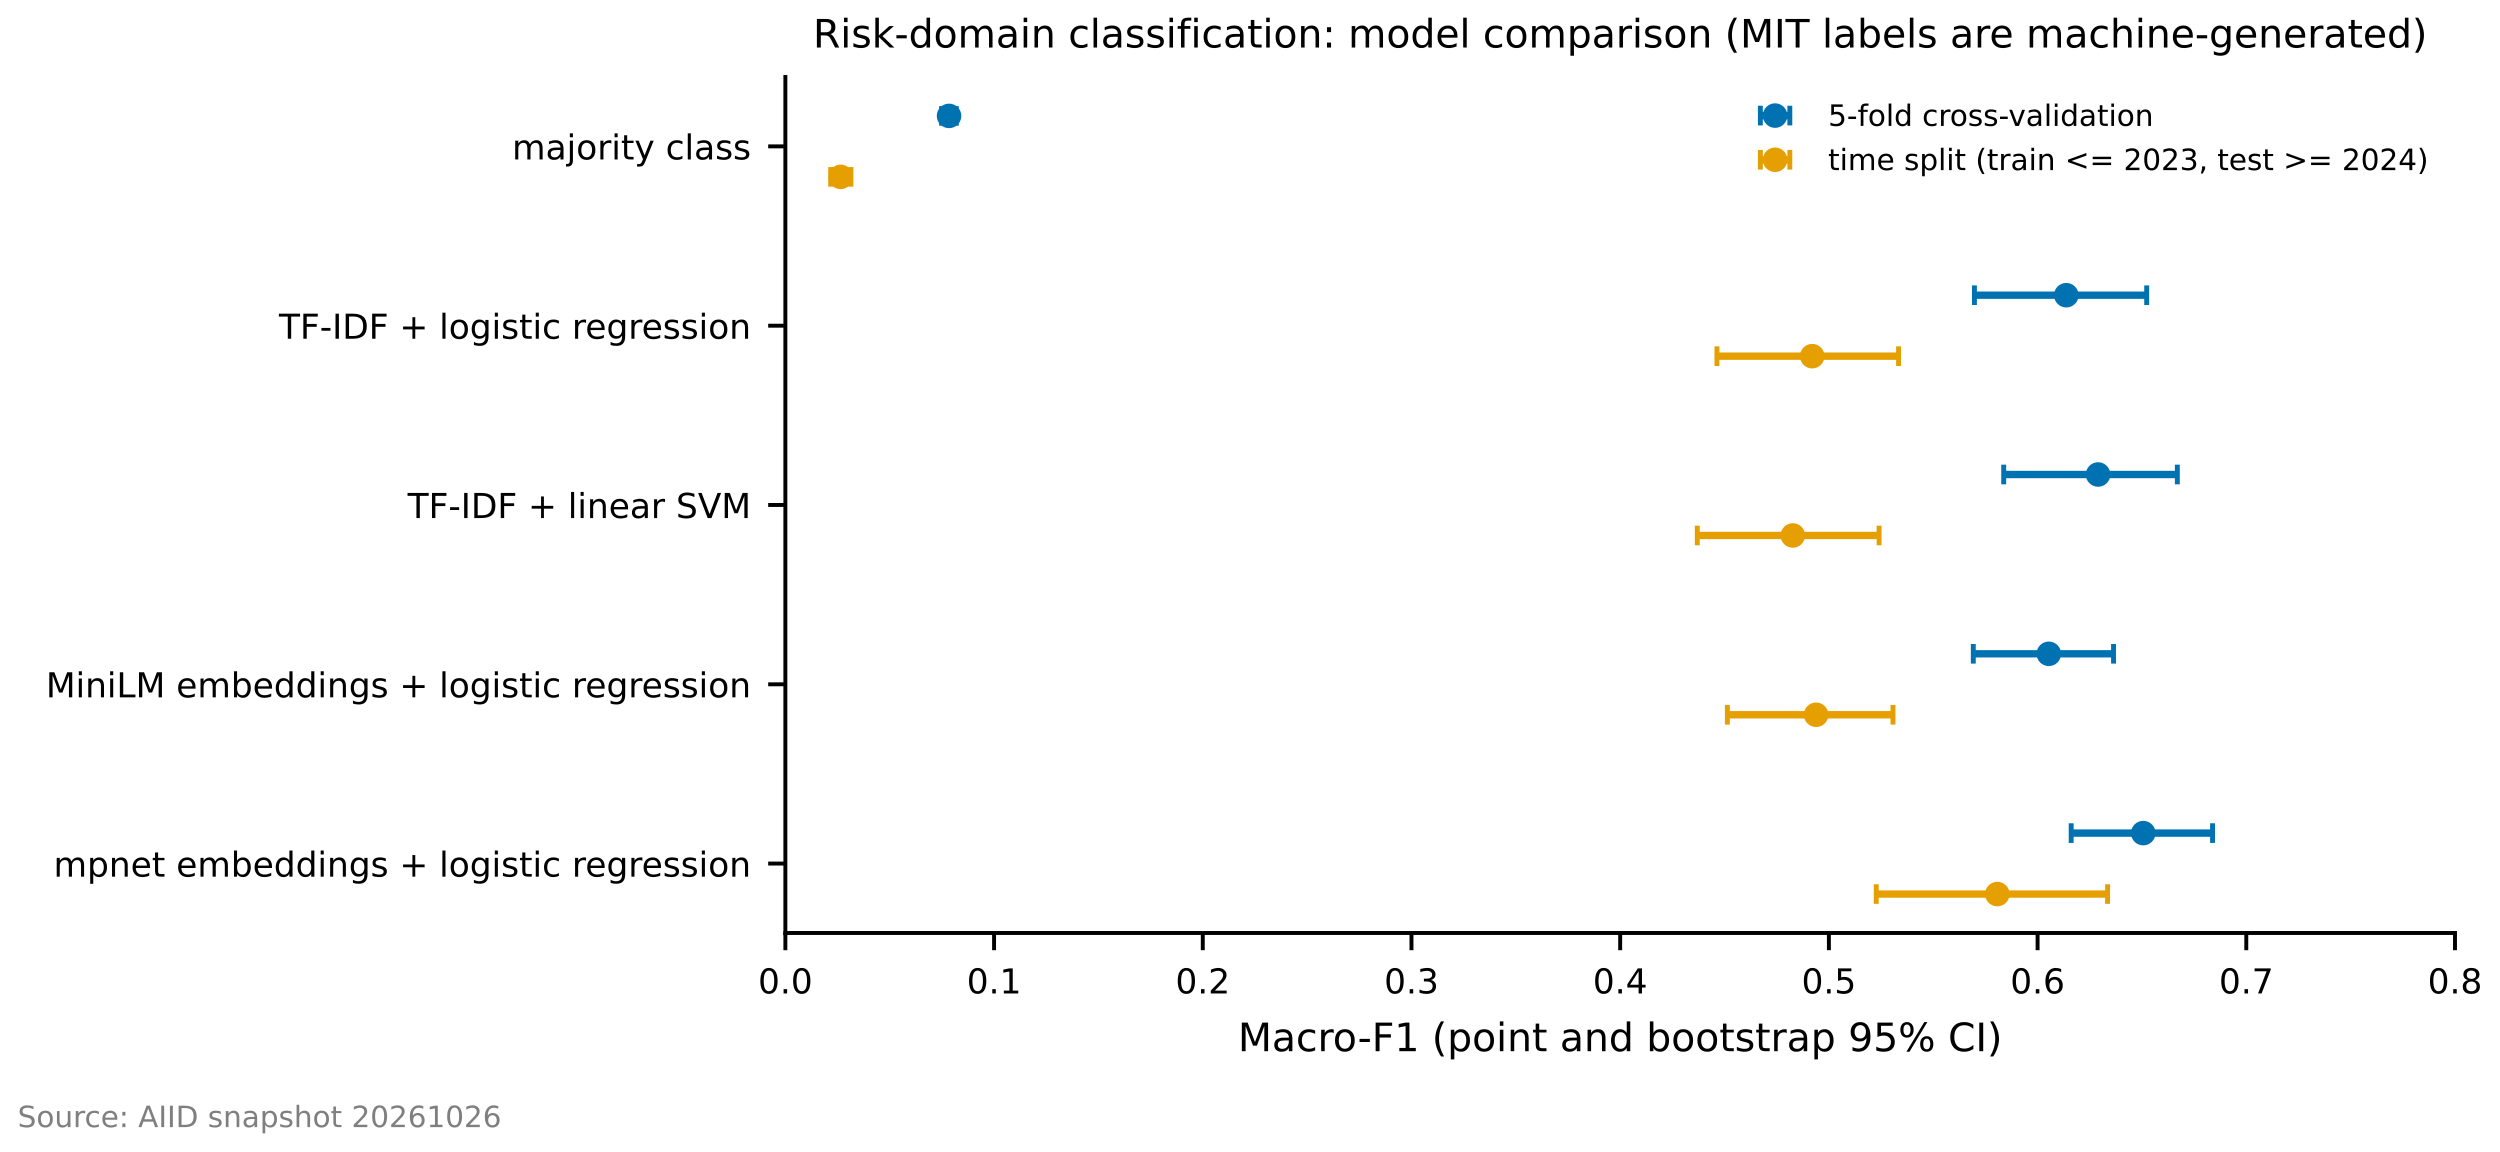
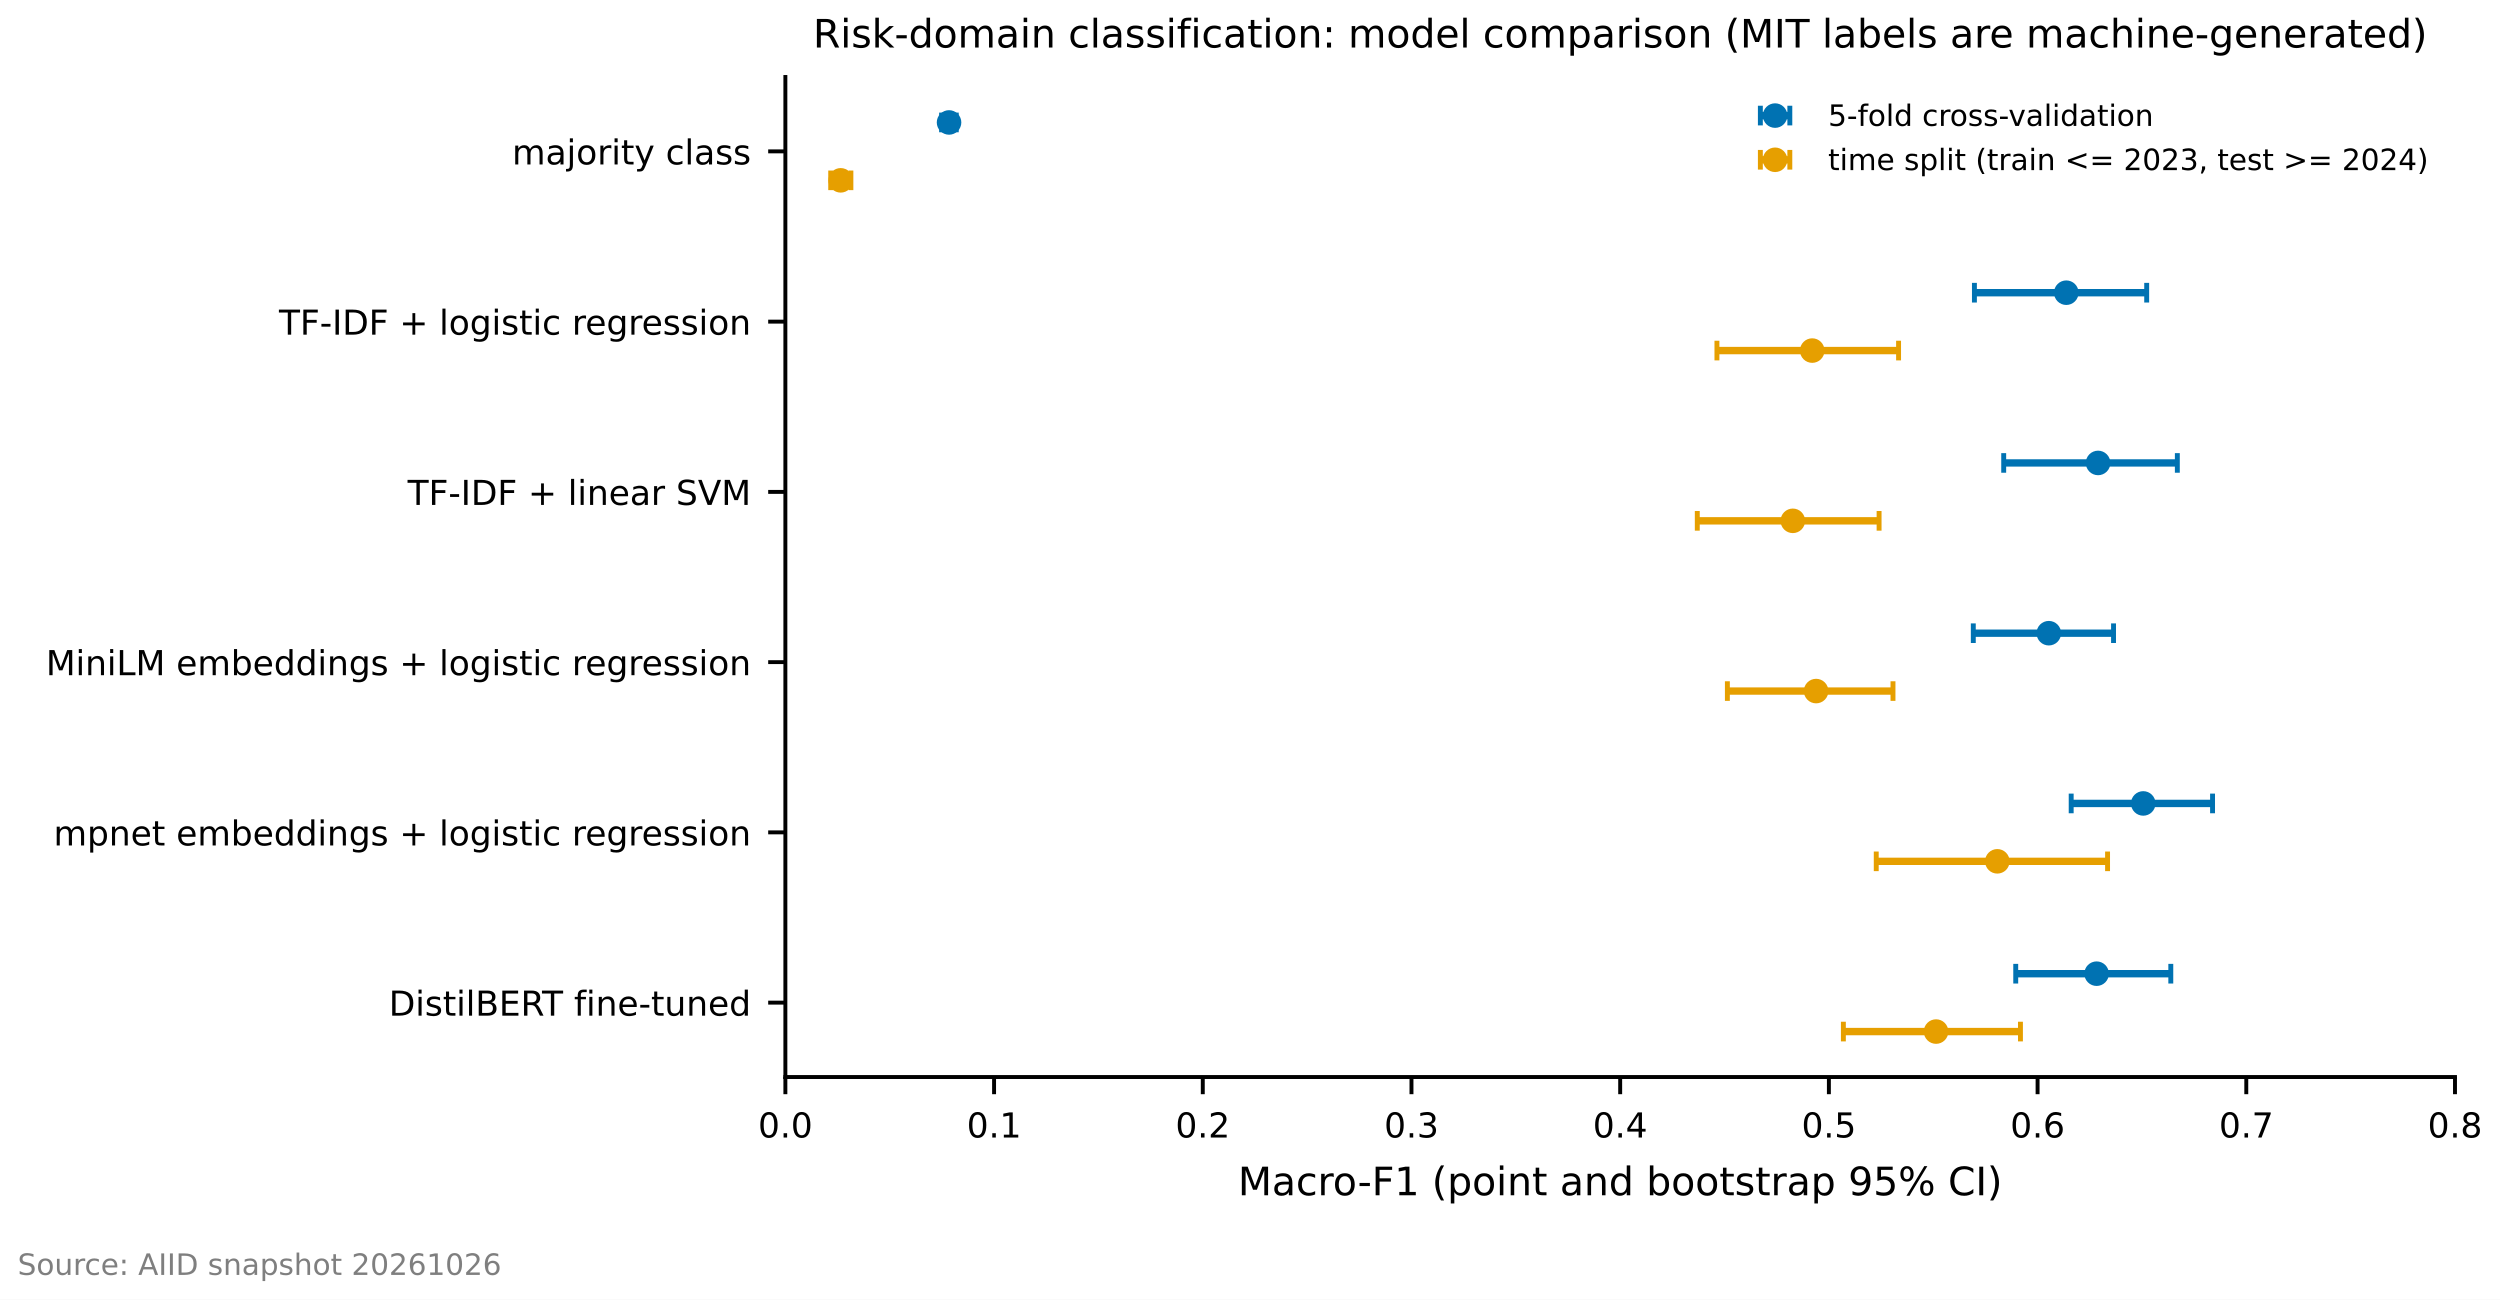
- <svg xmlns="http://www.w3.org/2000/svg" xmlns:xlink="http://www.w3.org/1999/xlink" width="509.091pt" height="234.571pt" viewBox="0 0 509.091 234.571" version="1.1">
+ <svg xmlns="http://www.w3.org/2000/svg" xmlns:xlink="http://www.w3.org/1999/xlink" width="509.091pt" height="264.66pt" viewBox="0 0 509.091 264.66" version="1.1">
  <defs>
    <style type="text/css">*{stroke-linejoin: round; stroke-linecap: butt}</style>
  </defs>
  <g id="figure_1">
    <g id="patch_1">
-       <path d="M 0 234.571  L 509.091 234.571  L 509.091 0  L 0 0  z " style="fill: #ffffff" />
+       <path d="M 0 264.66  L 509.091 264.66  L 509.091 0  L 0 0  z " style="fill: #ffffff" />
    </g>
    <g id="axes_1">
      <g id="patch_2">
-         <path d="M 159.93 189.989  L 499.925 189.989  L 499.925 15.679  L 159.93 15.679  z " style="fill: #ffffff" />
+         <path d="M 159.93 219.322  L 499.925 219.322  L 499.925 15.679  L 159.93 15.679  z " style="fill: #ffffff" />
      </g>
      <g id="matplotlib.axis_1">
        <g id="xtick_1">
          <g id="line2d_1">
            <defs>
              <path id="m00cbd2141d" d="M 0 0  L 0 3.5  " style="stroke: #000000; stroke-width: 0.8" />
            </defs>
            <g>
-               <use xlink:href="#m00cbd2141d" x="159.93" y="189.989" style="stroke: #000000; stroke-width: 0.8" />
+               <use xlink:href="#m00cbd2141d" x="159.93" y="219.322" style="stroke: #000000; stroke-width: 0.8" />
            </g>
          </g>
          <g id="text_1">
-             <text style="font-size: 7px; font-family: 'DejaVu Sans', 'Bitstream Vera Sans', 'Computer Modern Sans Serif', 'Lucida Grande', 'Verdana', 'Geneva', 'Lucid', 'Arial', 'Helvetica', 'Avant Garde', sans-serif; text-anchor: middle" x="159.93" y="202.307" transform="rotate(-0 159.9298 202.3072)">0.0</text>
+             <text style="font-size: 7px; font-family: 'DejaVu Sans', 'Bitstream Vera Sans', 'Computer Modern Sans Serif', 'Lucida Grande', 'Verdana', 'Geneva', 'Lucid', 'Arial', 'Helvetica', 'Avant Garde', sans-serif; text-anchor: middle" x="159.93" y="231.64" transform="rotate(-0 159.9298 231.64)">0.0</text>
          </g>
        </g>
        <g id="xtick_2">
          <g id="line2d_2">
            <g>
-               <use xlink:href="#m00cbd2141d" x="202.429" y="189.989" style="stroke: #000000; stroke-width: 0.8" />
+               <use xlink:href="#m00cbd2141d" x="202.429" y="219.322" style="stroke: #000000; stroke-width: 0.8" />
            </g>
          </g>
          <g id="text_2">
-             <text style="font-size: 7px; font-family: 'DejaVu Sans', 'Bitstream Vera Sans', 'Computer Modern Sans Serif', 'Lucida Grande', 'Verdana', 'Geneva', 'Lucid', 'Arial', 'Helvetica', 'Avant Garde', sans-serif; text-anchor: middle" x="202.429" y="202.307" transform="rotate(-0 202.4292 202.3072)">0.1</text>
+             <text style="font-size: 7px; font-family: 'DejaVu Sans', 'Bitstream Vera Sans', 'Computer Modern Sans Serif', 'Lucida Grande', 'Verdana', 'Geneva', 'Lucid', 'Arial', 'Helvetica', 'Avant Garde', sans-serif; text-anchor: middle" x="202.429" y="231.64" transform="rotate(-0 202.4292 231.64)">0.1</text>
          </g>
        </g>
        <g id="xtick_3">
          <g id="line2d_3">
            <g>
-               <use xlink:href="#m00cbd2141d" x="244.929" y="189.989" style="stroke: #000000; stroke-width: 0.8" />
+               <use xlink:href="#m00cbd2141d" x="244.929" y="219.322" style="stroke: #000000; stroke-width: 0.8" />
            </g>
          </g>
          <g id="text_3">
-             <text style="font-size: 7px; font-family: 'DejaVu Sans', 'Bitstream Vera Sans', 'Computer Modern Sans Serif', 'Lucida Grande', 'Verdana', 'Geneva', 'Lucid', 'Arial', 'Helvetica', 'Avant Garde', sans-serif; text-anchor: middle" x="244.929" y="202.307" transform="rotate(-0 244.9286 202.3072)">0.2</text>
+             <text style="font-size: 7px; font-family: 'DejaVu Sans', 'Bitstream Vera Sans', 'Computer Modern Sans Serif', 'Lucida Grande', 'Verdana', 'Geneva', 'Lucid', 'Arial', 'Helvetica', 'Avant Garde', sans-serif; text-anchor: middle" x="244.929" y="231.64" transform="rotate(-0 244.9286 231.64)">0.2</text>
          </g>
        </g>
        <g id="xtick_4">
          <g id="line2d_4">
            <g>
-               <use xlink:href="#m00cbd2141d" x="287.428" y="189.989" style="stroke: #000000; stroke-width: 0.8" />
+               <use xlink:href="#m00cbd2141d" x="287.428" y="219.322" style="stroke: #000000; stroke-width: 0.8" />
            </g>
          </g>
          <g id="text_4">
-             <text style="font-size: 7px; font-family: 'DejaVu Sans', 'Bitstream Vera Sans', 'Computer Modern Sans Serif', 'Lucida Grande', 'Verdana', 'Geneva', 'Lucid', 'Arial', 'Helvetica', 'Avant Garde', sans-serif; text-anchor: middle" x="287.428" y="202.307" transform="rotate(-0 287.4279 202.3072)">0.3</text>
+             <text style="font-size: 7px; font-family: 'DejaVu Sans', 'Bitstream Vera Sans', 'Computer Modern Sans Serif', 'Lucida Grande', 'Verdana', 'Geneva', 'Lucid', 'Arial', 'Helvetica', 'Avant Garde', sans-serif; text-anchor: middle" x="287.428" y="231.64" transform="rotate(-0 287.4279 231.64)">0.3</text>
          </g>
        </g>
        <g id="xtick_5">
          <g id="line2d_5">
            <g>
-               <use xlink:href="#m00cbd2141d" x="329.927" y="189.989" style="stroke: #000000; stroke-width: 0.8" />
+               <use xlink:href="#m00cbd2141d" x="329.927" y="219.322" style="stroke: #000000; stroke-width: 0.8" />
            </g>
          </g>
          <g id="text_5">
-             <text style="font-size: 7px; font-family: 'DejaVu Sans', 'Bitstream Vera Sans', 'Computer Modern Sans Serif', 'Lucida Grande', 'Verdana', 'Geneva', 'Lucid', 'Arial', 'Helvetica', 'Avant Garde', sans-serif; text-anchor: middle" x="329.927" y="202.307" transform="rotate(-0 329.9273 202.3072)">0.4</text>
+             <text style="font-size: 7px; font-family: 'DejaVu Sans', 'Bitstream Vera Sans', 'Computer Modern Sans Serif', 'Lucida Grande', 'Verdana', 'Geneva', 'Lucid', 'Arial', 'Helvetica', 'Avant Garde', sans-serif; text-anchor: middle" x="329.927" y="231.64" transform="rotate(-0 329.9273 231.64)">0.4</text>
          </g>
        </g>
        <g id="xtick_6">
          <g id="line2d_6">
            <g>
-               <use xlink:href="#m00cbd2141d" x="372.427" y="189.989" style="stroke: #000000; stroke-width: 0.8" />
+               <use xlink:href="#m00cbd2141d" x="372.427" y="219.322" style="stroke: #000000; stroke-width: 0.8" />
            </g>
          </g>
          <g id="text_6">
-             <text style="font-size: 7px; font-family: 'DejaVu Sans', 'Bitstream Vera Sans', 'Computer Modern Sans Serif', 'Lucida Grande', 'Verdana', 'Geneva', 'Lucid', 'Arial', 'Helvetica', 'Avant Garde', sans-serif; text-anchor: middle" x="372.427" y="202.307" transform="rotate(-0 372.4267 202.3072)">0.5</text>
+             <text style="font-size: 7px; font-family: 'DejaVu Sans', 'Bitstream Vera Sans', 'Computer Modern Sans Serif', 'Lucida Grande', 'Verdana', 'Geneva', 'Lucid', 'Arial', 'Helvetica', 'Avant Garde', sans-serif; text-anchor: middle" x="372.427" y="231.64" transform="rotate(-0 372.4267 231.64)">0.5</text>
          </g>
        </g>
        <g id="xtick_7">
          <g id="line2d_7">
            <g>
-               <use xlink:href="#m00cbd2141d" x="414.926" y="189.989" style="stroke: #000000; stroke-width: 0.8" />
+               <use xlink:href="#m00cbd2141d" x="414.926" y="219.322" style="stroke: #000000; stroke-width: 0.8" />
            </g>
          </g>
          <g id="text_7">
-             <text style="font-size: 7px; font-family: 'DejaVu Sans', 'Bitstream Vera Sans', 'Computer Modern Sans Serif', 'Lucida Grande', 'Verdana', 'Geneva', 'Lucid', 'Arial', 'Helvetica', 'Avant Garde', sans-serif; text-anchor: middle" x="414.926" y="202.307" transform="rotate(-0 414.926 202.3072)">0.6</text>
+             <text style="font-size: 7px; font-family: 'DejaVu Sans', 'Bitstream Vera Sans', 'Computer Modern Sans Serif', 'Lucida Grande', 'Verdana', 'Geneva', 'Lucid', 'Arial', 'Helvetica', 'Avant Garde', sans-serif; text-anchor: middle" x="414.926" y="231.64" transform="rotate(-0 414.926 231.64)">0.6</text>
          </g>
        </g>
        <g id="xtick_8">
          <g id="line2d_8">
            <g>
-               <use xlink:href="#m00cbd2141d" x="457.425" y="189.989" style="stroke: #000000; stroke-width: 0.8" />
+               <use xlink:href="#m00cbd2141d" x="457.425" y="219.322" style="stroke: #000000; stroke-width: 0.8" />
            </g>
          </g>
          <g id="text_8">
-             <text style="font-size: 7px; font-family: 'DejaVu Sans', 'Bitstream Vera Sans', 'Computer Modern Sans Serif', 'Lucida Grande', 'Verdana', 'Geneva', 'Lucid', 'Arial', 'Helvetica', 'Avant Garde', sans-serif; text-anchor: middle" x="457.425" y="202.307" transform="rotate(-0 457.4254 202.3072)">0.7</text>
+             <text style="font-size: 7px; font-family: 'DejaVu Sans', 'Bitstream Vera Sans', 'Computer Modern Sans Serif', 'Lucida Grande', 'Verdana', 'Geneva', 'Lucid', 'Arial', 'Helvetica', 'Avant Garde', sans-serif; text-anchor: middle" x="457.425" y="231.64" transform="rotate(-0 457.4254 231.64)">0.7</text>
          </g>
        </g>
        <g id="xtick_9">
          <g id="line2d_9">
            <g>
-               <use xlink:href="#m00cbd2141d" x="499.925" y="189.989" style="stroke: #000000; stroke-width: 0.8" />
+               <use xlink:href="#m00cbd2141d" x="499.925" y="219.322" style="stroke: #000000; stroke-width: 0.8" />
            </g>
          </g>
          <g id="text_9">
-             <text style="font-size: 7px; font-family: 'DejaVu Sans', 'Bitstream Vera Sans', 'Computer Modern Sans Serif', 'Lucida Grande', 'Verdana', 'Geneva', 'Lucid', 'Arial', 'Helvetica', 'Avant Garde', sans-serif; text-anchor: middle" x="499.925" y="202.307" transform="rotate(-0 499.9248 202.3072)">0.8</text>
+             <text style="font-size: 7px; font-family: 'DejaVu Sans', 'Bitstream Vera Sans', 'Computer Modern Sans Serif', 'Lucida Grande', 'Verdana', 'Geneva', 'Lucid', 'Arial', 'Helvetica', 'Avant Garde', sans-serif; text-anchor: middle" x="499.925" y="231.64" transform="rotate(-0 499.9248 231.64)">0.8</text>
          </g>
        </g>
        <g id="text_10">
-           <text style="font-size: 8px; font-family: 'DejaVu Sans', 'Bitstream Vera Sans', 'Computer Modern Sans Serif', 'Lucida Grande', 'Verdana', 'Geneva', 'Lucid', 'Arial', 'Helvetica', 'Avant Garde', sans-serif; text-anchor: middle" x="329.927" y="214.068" transform="rotate(-0 329.9273 214.0676)">Macro-F1 (point and bootstrap 95% CI)</text>
+           <text style="font-size: 8px; font-family: 'DejaVu Sans', 'Bitstream Vera Sans', 'Computer Modern Sans Serif', 'Lucida Grande', 'Verdana', 'Geneva', 'Lucid', 'Arial', 'Helvetica', 'Avant Garde', sans-serif; text-anchor: middle" x="329.927" y="243.4" transform="rotate(-0 329.9273 243.4004)">Macro-F1 (point and bootstrap 95% CI)</text>
        </g>
      </g>
      <g id="matplotlib.axis_2">
        <g id="ytick_1">
          <g id="line2d_10">
            <defs>
              <path id="mdd0b9353cc" d="M 0 0  L -3.5 0  " style="stroke: #000000; stroke-width: 0.8" />
            </defs>
            <g>
-               <use xlink:href="#mdd0b9353cc" x="159.93" y="29.809" style="stroke: #000000; stroke-width: 0.8" />
+               <use xlink:href="#mdd0b9353cc" x="159.93" y="30.829" style="stroke: #000000; stroke-width: 0.8" />
            </g>
          </g>
          <g id="text_11">
-             <text style="font-size: 7px; font-family: 'DejaVu Sans', 'Bitstream Vera Sans', 'Computer Modern Sans Serif', 'Lucida Grande', 'Verdana', 'Geneva', 'Lucid', 'Arial', 'Helvetica', 'Avant Garde', sans-serif; text-anchor: end" x="152.93" y="32.468" transform="rotate(-0 152.9298 32.4685)">majority class</text>
+             <text style="font-size: 7px; font-family: 'DejaVu Sans', 'Bitstream Vera Sans', 'Computer Modern Sans Serif', 'Lucida Grande', 'Verdana', 'Geneva', 'Lucid', 'Arial', 'Helvetica', 'Avant Garde', sans-serif; text-anchor: end" x="152.93" y="33.488" transform="rotate(-0 152.9298 33.48835)">majority class</text>
          </g>
        </g>
        <g id="ytick_2">
          <g id="line2d_11">
            <g>
-               <use xlink:href="#mdd0b9353cc" x="159.93" y="66.321" style="stroke: #000000; stroke-width: 0.8" />
+               <use xlink:href="#mdd0b9353cc" x="159.93" y="65.497" style="stroke: #000000; stroke-width: 0.8" />
            </g>
          </g>
          <g id="text_12">
-             <text style="font-size: 7px; font-family: 'DejaVu Sans', 'Bitstream Vera Sans', 'Computer Modern Sans Serif', 'Lucida Grande', 'Verdana', 'Geneva', 'Lucid', 'Arial', 'Helvetica', 'Avant Garde', sans-serif; text-anchor: end" x="152.93" y="68.981" transform="rotate(-0 152.9298 68.98088)">TF-IDF + logistic regression</text>
+             <text style="font-size: 7px; font-family: 'DejaVu Sans', 'Bitstream Vera Sans', 'Computer Modern Sans Serif', 'Lucida Grande', 'Verdana', 'Geneva', 'Lucid', 'Arial', 'Helvetica', 'Avant Garde', sans-serif; text-anchor: end" x="152.93" y="68.157" transform="rotate(-0 152.9298 68.15688)">TF-IDF + logistic regression</text>
          </g>
        </g>
        <g id="ytick_3">
          <g id="line2d_12">
            <g>
-               <use xlink:href="#mdd0b9353cc" x="159.93" y="102.834" style="stroke: #000000; stroke-width: 0.8" />
+               <use xlink:href="#mdd0b9353cc" x="159.93" y="100.166" style="stroke: #000000; stroke-width: 0.8" />
            </g>
          </g>
          <g id="text_13">
-             <text style="font-size: 7px; font-family: 'DejaVu Sans', 'Bitstream Vera Sans', 'Computer Modern Sans Serif', 'Lucida Grande', 'Verdana', 'Geneva', 'Lucid', 'Arial', 'Helvetica', 'Avant Garde', sans-serif; text-anchor: end" x="152.93" y="105.493" transform="rotate(-0 152.9298 105.4933)">TF-IDF + linear SVM</text>
+             <text style="font-size: 7px; font-family: 'DejaVu Sans', 'Bitstream Vera Sans', 'Computer Modern Sans Serif', 'Lucida Grande', 'Verdana', 'Geneva', 'Lucid', 'Arial', 'Helvetica', 'Avant Garde', sans-serif; text-anchor: end" x="152.93" y="102.825" transform="rotate(-0 152.9298 102.8254)">TF-IDF + linear SVM</text>
          </g>
        </g>
        <g id="ytick_4">
          <g id="line2d_13">
            <g>
-               <use xlink:href="#mdd0b9353cc" x="159.93" y="139.346" style="stroke: #000000; stroke-width: 0.8" />
+               <use xlink:href="#mdd0b9353cc" x="159.93" y="134.834" style="stroke: #000000; stroke-width: 0.8" />
            </g>
          </g>
          <g id="text_14">
-             <text style="font-size: 7px; font-family: 'DejaVu Sans', 'Bitstream Vera Sans', 'Computer Modern Sans Serif', 'Lucida Grande', 'Verdana', 'Geneva', 'Lucid', 'Arial', 'Helvetica', 'Avant Garde', sans-serif; text-anchor: end" x="152.93" y="142.006" transform="rotate(-0 152.9298 142.0057)">MiniLM embeddings + logistic regression</text>
+             <text style="font-size: 7px; font-family: 'DejaVu Sans', 'Bitstream Vera Sans', 'Computer Modern Sans Serif', 'Lucida Grande', 'Verdana', 'Geneva', 'Lucid', 'Arial', 'Helvetica', 'Avant Garde', sans-serif; text-anchor: end" x="152.93" y="137.494" transform="rotate(-0 152.9298 137.4939)">MiniLM embeddings + logistic regression</text>
          </g>
        </g>
        <g id="ytick_5">
          <g id="line2d_14">
            <g>
-               <use xlink:href="#mdd0b9353cc" x="159.93" y="175.859" style="stroke: #000000; stroke-width: 0.8" />
+               <use xlink:href="#mdd0b9353cc" x="159.93" y="169.503" style="stroke: #000000; stroke-width: 0.8" />
            </g>
          </g>
          <g id="text_15">
-             <text style="font-size: 7px; font-family: 'DejaVu Sans', 'Bitstream Vera Sans', 'Computer Modern Sans Serif', 'Lucida Grande', 'Verdana', 'Geneva', 'Lucid', 'Arial', 'Helvetica', 'Avant Garde', sans-serif; text-anchor: end" x="152.93" y="178.518" transform="rotate(-0 152.9298 178.518)">mpnet embeddings + logistic regression</text>
+             <text style="font-size: 7px; font-family: 'DejaVu Sans', 'Bitstream Vera Sans', 'Computer Modern Sans Serif', 'Lucida Grande', 'Verdana', 'Geneva', 'Lucid', 'Arial', 'Helvetica', 'Avant Garde', sans-serif; text-anchor: end" x="152.93" y="172.162" transform="rotate(-0 152.9298 172.1625)">mpnet embeddings + logistic regression</text>
+           </g>
+         </g>
+         <g id="ytick_6">
+           <g id="line2d_15">
+             <g>
+               <use xlink:href="#mdd0b9353cc" x="159.93" y="204.172" style="stroke: #000000; stroke-width: 0.8" />
+             </g>
+           </g>
+           <g id="text_16">
+             <text style="font-size: 7px; font-family: 'DejaVu Sans', 'Bitstream Vera Sans', 'Computer Modern Sans Serif', 'Lucida Grande', 'Verdana', 'Geneva', 'Lucid', 'Arial', 'Helvetica', 'Avant Garde', sans-serif; text-anchor: end" x="152.93" y="206.831" transform="rotate(-0 152.9298 206.831)">DistilBERT fine-tuned</text>
          </g>
        </g>
      </g>
      <g id="LineCollection_1">
-         <path d="M 191.739 23.602  L 194.731 23.602  " clip-path="url(#pafb1300133)" style="fill: none; stroke: #0072b2; stroke-width: 1.5" />
-         <path d="M 402.064 60.114  L 437.143 60.114  " clip-path="url(#pafb1300133)" style="fill: none; stroke: #0072b2; stroke-width: 1.5" />
-         <path d="M 408.026 96.627  L 443.386 96.627  " clip-path="url(#pafb1300133)" style="fill: none; stroke: #0072b2; stroke-width: 1.5" />
-         <path d="M 401.835 133.139  L 430.393 133.139  " clip-path="url(#pafb1300133)" style="fill: none; stroke: #0072b2; stroke-width: 1.5" />
-         <path d="M 421.768 169.651  L 450.555 169.651  " clip-path="url(#pafb1300133)" style="fill: none; stroke: #0072b2; stroke-width: 1.5" />
-       </g>
-       <g id="line2d_15">
+         <path d="M 191.739 24.935  L 194.731 24.935  " clip-path="url(#p9292aeb1d0)" style="fill: none; stroke: #0072b2; stroke-width: 1.5" />
+         <path d="M 402.064 59.604  L 437.143 59.604  " clip-path="url(#p9292aeb1d0)" style="fill: none; stroke: #0072b2; stroke-width: 1.5" />
+         <path d="M 408.026 94.272  L 443.386 94.272  " clip-path="url(#p9292aeb1d0)" style="fill: none; stroke: #0072b2; stroke-width: 1.5" />
+         <path d="M 401.835 128.941  L 430.393 128.941  " clip-path="url(#p9292aeb1d0)" style="fill: none; stroke: #0072b2; stroke-width: 1.5" />
+         <path d="M 421.768 163.609  L 450.555 163.609  " clip-path="url(#p9292aeb1d0)" style="fill: none; stroke: #0072b2; stroke-width: 1.5" />
+         <path d="M 410.476 198.278  L 442.053 198.278  " clip-path="url(#p9292aeb1d0)" style="fill: none; stroke: #0072b2; stroke-width: 1.5" />
+       </g>
+       <g id="line2d_16">
        <defs>
          <path id="mbfcf9ad76f" d="M 0 2  L 0 -2  " style="stroke: #0072b2" />
        </defs>
-         <g clip-path="url(#pafb1300133)">
-           <use xlink:href="#mbfcf9ad76f" x="191.739" y="23.602" style="fill: #0072b2; stroke: #0072b2" />
-           <use xlink:href="#mbfcf9ad76f" x="402.064" y="60.114" style="fill: #0072b2; stroke: #0072b2" />
-           <use xlink:href="#mbfcf9ad76f" x="408.026" y="96.627" style="fill: #0072b2; stroke: #0072b2" />
-           <use xlink:href="#mbfcf9ad76f" x="401.835" y="133.139" style="fill: #0072b2; stroke: #0072b2" />
-           <use xlink:href="#mbfcf9ad76f" x="421.768" y="169.651" style="fill: #0072b2; stroke: #0072b2" />
-         </g>
-       </g>
-       <g id="line2d_16">
-         <g clip-path="url(#pafb1300133)">
-           <use xlink:href="#mbfcf9ad76f" x="194.731" y="23.602" style="fill: #0072b2; stroke: #0072b2" />
-           <use xlink:href="#mbfcf9ad76f" x="437.143" y="60.114" style="fill: #0072b2; stroke: #0072b2" />
-           <use xlink:href="#mbfcf9ad76f" x="443.386" y="96.627" style="fill: #0072b2; stroke: #0072b2" />
-           <use xlink:href="#mbfcf9ad76f" x="430.393" y="133.139" style="fill: #0072b2; stroke: #0072b2" />
-           <use xlink:href="#mbfcf9ad76f" x="450.555" y="169.651" style="fill: #0072b2; stroke: #0072b2" />
+         <g clip-path="url(#p9292aeb1d0)">
+           <use xlink:href="#mbfcf9ad76f" x="191.739" y="24.935" style="fill: #0072b2; stroke: #0072b2" />
+           <use xlink:href="#mbfcf9ad76f" x="402.064" y="59.604" style="fill: #0072b2; stroke: #0072b2" />
+           <use xlink:href="#mbfcf9ad76f" x="408.026" y="94.272" style="fill: #0072b2; stroke: #0072b2" />
+           <use xlink:href="#mbfcf9ad76f" x="401.835" y="128.941" style="fill: #0072b2; stroke: #0072b2" />
+           <use xlink:href="#mbfcf9ad76f" x="421.768" y="163.609" style="fill: #0072b2; stroke: #0072b2" />
+           <use xlink:href="#mbfcf9ad76f" x="410.476" y="198.278" style="fill: #0072b2; stroke: #0072b2" />
+         </g>
+       </g>
+       <g id="line2d_17">
+         <g clip-path="url(#p9292aeb1d0)">
+           <use xlink:href="#mbfcf9ad76f" x="194.731" y="24.935" style="fill: #0072b2; stroke: #0072b2" />
+           <use xlink:href="#mbfcf9ad76f" x="437.143" y="59.604" style="fill: #0072b2; stroke: #0072b2" />
+           <use xlink:href="#mbfcf9ad76f" x="443.386" y="94.272" style="fill: #0072b2; stroke: #0072b2" />
+           <use xlink:href="#mbfcf9ad76f" x="430.393" y="128.941" style="fill: #0072b2; stroke: #0072b2" />
+           <use xlink:href="#mbfcf9ad76f" x="450.555" y="163.609" style="fill: #0072b2; stroke: #0072b2" />
+           <use xlink:href="#mbfcf9ad76f" x="442.053" y="198.278" style="fill: #0072b2; stroke: #0072b2" />
        </g>
      </g>
      <g id="LineCollection_2">
-         <path d="M 169.163 36.016  L 173.272 36.016  " clip-path="url(#pafb1300133)" style="fill: none; stroke: #e69f00; stroke-width: 1.5" />
-         <path d="M 349.63 72.529  L 386.618 72.529  " clip-path="url(#pafb1300133)" style="fill: none; stroke: #e69f00; stroke-width: 1.5" />
-         <path d="M 345.629 109.041  L 382.65 109.041  " clip-path="url(#pafb1300133)" style="fill: none; stroke: #e69f00; stroke-width: 1.5" />
-         <path d="M 351.757 145.553  L 385.482 145.553  " clip-path="url(#pafb1300133)" style="fill: none; stroke: #e69f00; stroke-width: 1.5" />
-         <path d="M 382.071 182.066  L 429.176 182.066  " clip-path="url(#pafb1300133)" style="fill: none; stroke: #e69f00; stroke-width: 1.5" />
-       </g>
-       <g id="line2d_17">
+         <path d="M 169.163 36.723  L 173.272 36.723  " clip-path="url(#p9292aeb1d0)" style="fill: none; stroke: #e69f00; stroke-width: 1.5" />
+         <path d="M 349.63 71.391  L 386.618 71.391  " clip-path="url(#p9292aeb1d0)" style="fill: none; stroke: #e69f00; stroke-width: 1.5" />
+         <path d="M 345.629 106.06  L 382.65 106.06  " clip-path="url(#p9292aeb1d0)" style="fill: none; stroke: #e69f00; stroke-width: 1.5" />
+         <path d="M 351.757 140.728  L 385.482 140.728  " clip-path="url(#p9292aeb1d0)" style="fill: none; stroke: #e69f00; stroke-width: 1.5" />
+         <path d="M 382.071 175.397  L 429.176 175.397  " clip-path="url(#p9292aeb1d0)" style="fill: none; stroke: #e69f00; stroke-width: 1.5" />
+         <path d="M 375.378 210.065  L 411.438 210.065  " clip-path="url(#p9292aeb1d0)" style="fill: none; stroke: #e69f00; stroke-width: 1.5" />
+       </g>
+       <g id="line2d_18">
        <defs>
          <path id="m2018039a2a" d="M 0 2  L 0 -2  " style="stroke: #e69f00" />
        </defs>
-         <g clip-path="url(#pafb1300133)">
-           <use xlink:href="#m2018039a2a" x="169.163" y="36.016" style="fill: #e69f00; stroke: #e69f00" />
-           <use xlink:href="#m2018039a2a" x="349.63" y="72.529" style="fill: #e69f00; stroke: #e69f00" />
-           <use xlink:href="#m2018039a2a" x="345.629" y="109.041" style="fill: #e69f00; stroke: #e69f00" />
-           <use xlink:href="#m2018039a2a" x="351.757" y="145.553" style="fill: #e69f00; stroke: #e69f00" />
-           <use xlink:href="#m2018039a2a" x="382.071" y="182.066" style="fill: #e69f00; stroke: #e69f00" />
-         </g>
-       </g>
-       <g id="line2d_18">
-         <g clip-path="url(#pafb1300133)">
-           <use xlink:href="#m2018039a2a" x="173.272" y="36.016" style="fill: #e69f00; stroke: #e69f00" />
-           <use xlink:href="#m2018039a2a" x="386.618" y="72.529" style="fill: #e69f00; stroke: #e69f00" />
-           <use xlink:href="#m2018039a2a" x="382.65" y="109.041" style="fill: #e69f00; stroke: #e69f00" />
-           <use xlink:href="#m2018039a2a" x="385.482" y="145.553" style="fill: #e69f00; stroke: #e69f00" />
-           <use xlink:href="#m2018039a2a" x="429.176" y="182.066" style="fill: #e69f00; stroke: #e69f00" />
+         <g clip-path="url(#p9292aeb1d0)">
+           <use xlink:href="#m2018039a2a" x="169.163" y="36.723" style="fill: #e69f00; stroke: #e69f00" />
+           <use xlink:href="#m2018039a2a" x="349.63" y="71.391" style="fill: #e69f00; stroke: #e69f00" />
+           <use xlink:href="#m2018039a2a" x="345.629" y="106.06" style="fill: #e69f00; stroke: #e69f00" />
+           <use xlink:href="#m2018039a2a" x="351.757" y="140.728" style="fill: #e69f00; stroke: #e69f00" />
+           <use xlink:href="#m2018039a2a" x="382.071" y="175.397" style="fill: #e69f00; stroke: #e69f00" />
+           <use xlink:href="#m2018039a2a" x="375.378" y="210.065" style="fill: #e69f00; stroke: #e69f00" />
        </g>
      </g>
      <g id="line2d_19">
+         <g clip-path="url(#p9292aeb1d0)">
+           <use xlink:href="#m2018039a2a" x="173.272" y="36.723" style="fill: #e69f00; stroke: #e69f00" />
+           <use xlink:href="#m2018039a2a" x="386.618" y="71.391" style="fill: #e69f00; stroke: #e69f00" />
+           <use xlink:href="#m2018039a2a" x="382.65" y="106.06" style="fill: #e69f00; stroke: #e69f00" />
+           <use xlink:href="#m2018039a2a" x="385.482" y="140.728" style="fill: #e69f00; stroke: #e69f00" />
+           <use xlink:href="#m2018039a2a" x="429.176" y="175.397" style="fill: #e69f00; stroke: #e69f00" />
+           <use xlink:href="#m2018039a2a" x="411.438" y="210.065" style="fill: #e69f00; stroke: #e69f00" />
+         </g>
+       </g>
+       <g id="line2d_20">
        <defs>
          <path id="mef16f30fc8" d="M 0 2  C 0.53 2 1.039 1.789 1.414 1.414  C 1.789 1.039 2 0.53 2 0  C 2 -0.53 1.789 -1.039 1.414 -1.414  C 1.039 -1.789 0.53 -2 0 -2  C -0.53 -2 -1.039 -1.789 -1.414 -1.414  C -1.789 -1.039 -2 -0.53 -2 0  C -2 0.53 -1.789 1.039 -1.414 1.414  C -1.039 1.789 -0.53 2 0 2  z " style="stroke: #0072b2" />
        </defs>
-         <g clip-path="url(#pafb1300133)">
-           <use xlink:href="#mef16f30fc8" x="193.26" y="23.602" style="fill: #0072b2; stroke: #0072b2" />
-           <use xlink:href="#mef16f30fc8" x="420.77" y="60.114" style="fill: #0072b2; stroke: #0072b2" />
-           <use xlink:href="#mef16f30fc8" x="427.245" y="96.627" style="fill: #0072b2; stroke: #0072b2" />
-           <use xlink:href="#mef16f30fc8" x="417.213" y="133.139" style="fill: #0072b2; stroke: #0072b2" />
-           <use xlink:href="#mef16f30fc8" x="436.442" y="169.651" style="fill: #0072b2; stroke: #0072b2" />
-         </g>
-       </g>
-       <g id="line2d_20">
+         <g clip-path="url(#p9292aeb1d0)">
+           <use xlink:href="#mef16f30fc8" x="193.26" y="24.935" style="fill: #0072b2; stroke: #0072b2" />
+           <use xlink:href="#mef16f30fc8" x="420.77" y="59.604" style="fill: #0072b2; stroke: #0072b2" />
+           <use xlink:href="#mef16f30fc8" x="427.245" y="94.272" style="fill: #0072b2; stroke: #0072b2" />
+           <use xlink:href="#mef16f30fc8" x="417.213" y="128.941" style="fill: #0072b2; stroke: #0072b2" />
+           <use xlink:href="#mef16f30fc8" x="436.442" y="163.609" style="fill: #0072b2; stroke: #0072b2" />
+           <use xlink:href="#mef16f30fc8" x="426.947" y="198.278" style="fill: #0072b2; stroke: #0072b2" />
+         </g>
+       </g>
+       <g id="line2d_21">
        <defs>
          <path id="m6c572b9641" d="M 0 2  C 0.53 2 1.039 1.789 1.414 1.414  C 1.789 1.039 2 0.53 2 0  C 2 -0.53 1.789 -1.039 1.414 -1.414  C 1.039 -1.789 0.53 -2 0 -2  C -0.53 -2 -1.039 -1.789 -1.414 -1.414  C -1.789 -1.039 -2 -0.53 -2 0  C -2 0.53 -1.789 1.039 -1.414 1.414  C -1.039 1.789 -0.53 2 0 2  z " style="stroke: #e69f00" />
        </defs>
-         <g clip-path="url(#pafb1300133)">
-           <use xlink:href="#m6c572b9641" x="171.193" y="36.016" style="fill: #e69f00; stroke: #e69f00" />
-           <use xlink:href="#m6c572b9641" x="369.035" y="72.529" style="fill: #e69f00; stroke: #e69f00" />
-           <use xlink:href="#m6c572b9641" x="365.085" y="109.041" style="fill: #e69f00; stroke: #e69f00" />
-           <use xlink:href="#m6c572b9641" x="369.825" y="145.553" style="fill: #e69f00; stroke: #e69f00" />
-           <use xlink:href="#m6c572b9641" x="406.725" y="182.066" style="fill: #e69f00; stroke: #e69f00" />
+         <g clip-path="url(#p9292aeb1d0)">
+           <use xlink:href="#m6c572b9641" x="171.193" y="36.723" style="fill: #e69f00; stroke: #e69f00" />
+           <use xlink:href="#m6c572b9641" x="369.035" y="71.391" style="fill: #e69f00; stroke: #e69f00" />
+           <use xlink:href="#m6c572b9641" x="365.085" y="106.06" style="fill: #e69f00; stroke: #e69f00" />
+           <use xlink:href="#m6c572b9641" x="369.825" y="140.728" style="fill: #e69f00; stroke: #e69f00" />
+           <use xlink:href="#m6c572b9641" x="406.725" y="175.397" style="fill: #e69f00; stroke: #e69f00" />
+           <use xlink:href="#m6c572b9641" x="394.251" y="210.065" style="fill: #e69f00; stroke: #e69f00" />
        </g>
      </g>
      <g id="patch_3">
-         <path d="M 159.93 189.989  L 159.93 15.679  " style="fill: none; stroke: #000000; stroke-width: 0.8; stroke-linejoin: miter; stroke-linecap: square" />
+         <path d="M 159.93 219.322  L 159.93 15.679  " style="fill: none; stroke: #000000; stroke-width: 0.8; stroke-linejoin: miter; stroke-linecap: square" />
      </g>
      <g id="patch_4">
-         <path d="M 159.93 189.989  L 499.925 189.989  " style="fill: none; stroke: #000000; stroke-width: 0.8; stroke-linejoin: miter; stroke-linecap: square" />
-       </g>
-       <g id="text_16">
+         <path d="M 159.93 219.322  L 499.925 219.322  " style="fill: none; stroke: #000000; stroke-width: 0.8; stroke-linejoin: miter; stroke-linecap: square" />
+       </g>
+       <g id="text_17">
        <text style="font-size: 8px; font-family: 'DejaVu Sans', 'Bitstream Vera Sans', 'Computer Modern Sans Serif', 'Lucida Grande', 'Verdana', 'Geneva', 'Lucid', 'Arial', 'Helvetica', 'Avant Garde', sans-serif; text-anchor: middle" x="329.927" y="9.679" transform="rotate(-0 329.9273 9.67875)">Risk-domain classification: model comparison (MIT labels are machine-generated)</text>
      </g>
      <g id="legend_1">
        <g id="LineCollection_3">
          <path d="M 358.474 23.538  L 364.474 23.538  " style="fill: none; stroke: #0072b2; stroke-width: 1.5" />
        </g>
-         <g id="line2d_21">
+         <g id="line2d_22">
          <g>
            <use xlink:href="#mbfcf9ad76f" x="358.474" y="23.538" style="fill: #0072b2; stroke: #0072b2" />
          </g>
        </g>
-         <g id="line2d_22">
+         <g id="line2d_23">
          <g>
            <use xlink:href="#mbfcf9ad76f" x="364.474" y="23.538" style="fill: #0072b2; stroke: #0072b2" />
          </g>
        </g>
-         <g id="line2d_23" />
-         <g id="line2d_24">
+         <g id="line2d_24" />
+         <g id="line2d_25">
          <g>
            <use xlink:href="#mef16f30fc8" x="361.474" y="23.538" style="fill: #0072b2; stroke: #0072b2" />
          </g>
        </g>
-         <g id="text_17">
+         <g id="text_18">
          <text style="font-size: 6px; font-family: 'DejaVu Sans', 'Bitstream Vera Sans', 'Computer Modern Sans Serif', 'Lucida Grande', 'Verdana', 'Geneva', 'Lucid', 'Arial', 'Helvetica', 'Avant Garde', sans-serif; text-anchor: start" x="372.274" y="25.638" transform="rotate(-0 372.2739 25.63781)">5-fold cross-validation</text>
        </g>
        <g id="LineCollection_4">
          <path d="M 358.474 32.538  L 364.474 32.538  " style="fill: none; stroke: #e69f00; stroke-width: 1.5" />
        </g>
-         <g id="line2d_25">
+         <g id="line2d_26">
          <g>
            <use xlink:href="#m2018039a2a" x="358.474" y="32.538" style="fill: #e69f00; stroke: #e69f00" />
          </g>
        </g>
-         <g id="line2d_26">
+         <g id="line2d_27">
          <g>
            <use xlink:href="#m2018039a2a" x="364.474" y="32.538" style="fill: #e69f00; stroke: #e69f00" />
          </g>
        </g>
-         <g id="line2d_27" />
-         <g id="line2d_28">
+         <g id="line2d_28" />
+         <g id="line2d_29">
          <g>
            <use xlink:href="#m6c572b9641" x="361.474" y="32.538" style="fill: #e69f00; stroke: #e69f00" />
          </g>
        </g>
-         <g id="text_18">
+         <g id="text_19">
          <text style="font-size: 6px; font-family: 'DejaVu Sans', 'Bitstream Vera Sans', 'Computer Modern Sans Serif', 'Lucida Grande', 'Verdana', 'Geneva', 'Lucid', 'Arial', 'Helvetica', 'Avant Garde', sans-serif; text-anchor: start" x="372.274" y="34.638" transform="rotate(-0 372.2739 34.63828)">time split (train &lt;= 2023, test &gt;= 2024)</text>
        </g>
      </g>
    </g>
-     <g id="text_19">
-       <text style="font-size: 6px; font-family: 'DejaVu Sans', 'Bitstream Vera Sans', 'Computer Modern Sans Serif', 'Lucida Grande', 'Verdana', 'Geneva', 'Lucid', 'Arial', 'Helvetica', 'Avant Garde', sans-serif; text-anchor: start; fill: #7f7f7f" x="3.6" y="229.529" transform="rotate(-0 3.6 229.5293)">Source: AIID snapshot 20261026</text>
+     <g id="text_20">
+       <text style="font-size: 6px; font-family: 'DejaVu Sans', 'Bitstream Vera Sans', 'Computer Modern Sans Serif', 'Lucida Grande', 'Verdana', 'Geneva', 'Lucid', 'Arial', 'Helvetica', 'Avant Garde', sans-serif; text-anchor: start; fill: #7f7f7f" x="3.6" y="259.618" transform="rotate(-0 3.6 259.6181)">Source: AIID snapshot 20261026</text>
    </g>
  </g>
  <defs>
-     <clipPath id="pafb1300133">
-       <rect x="159.93" y="15.679" width="339.995" height="174.31" />
+     <clipPath id="p9292aeb1d0">
+       <rect x="159.93" y="15.679" width="339.995" height="203.643" />
    </clipPath>
  </defs>
</svg>
